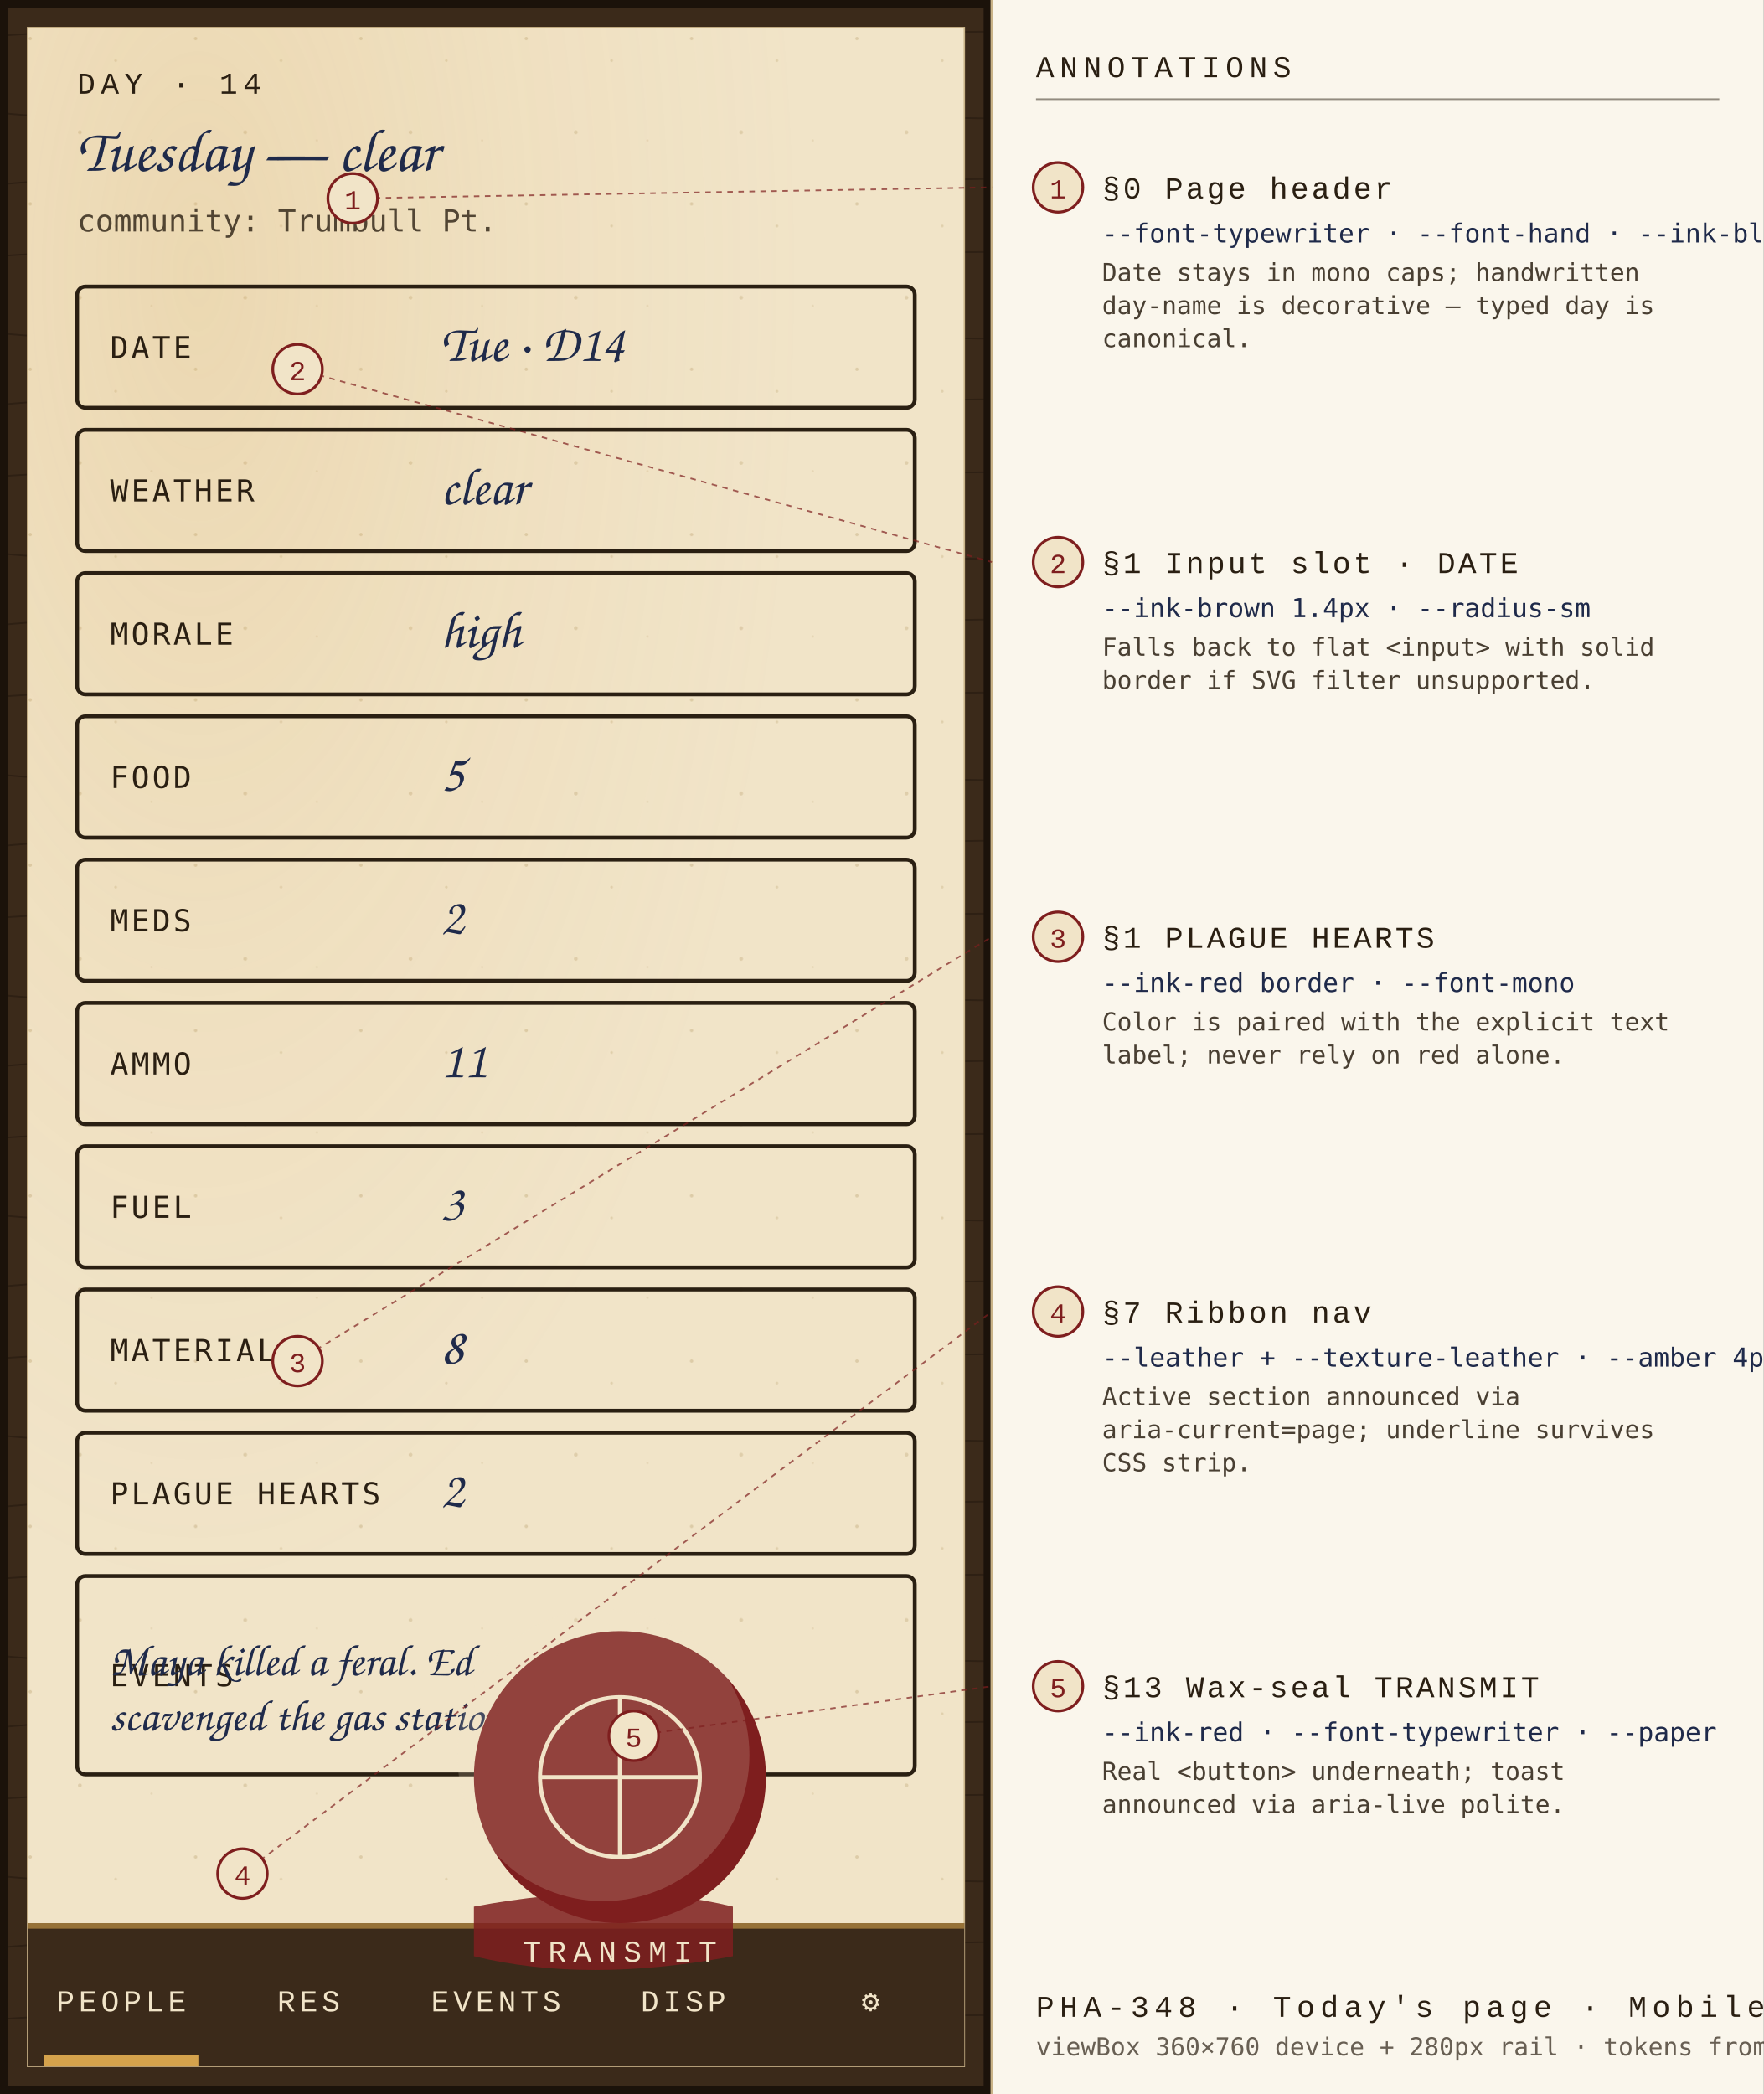
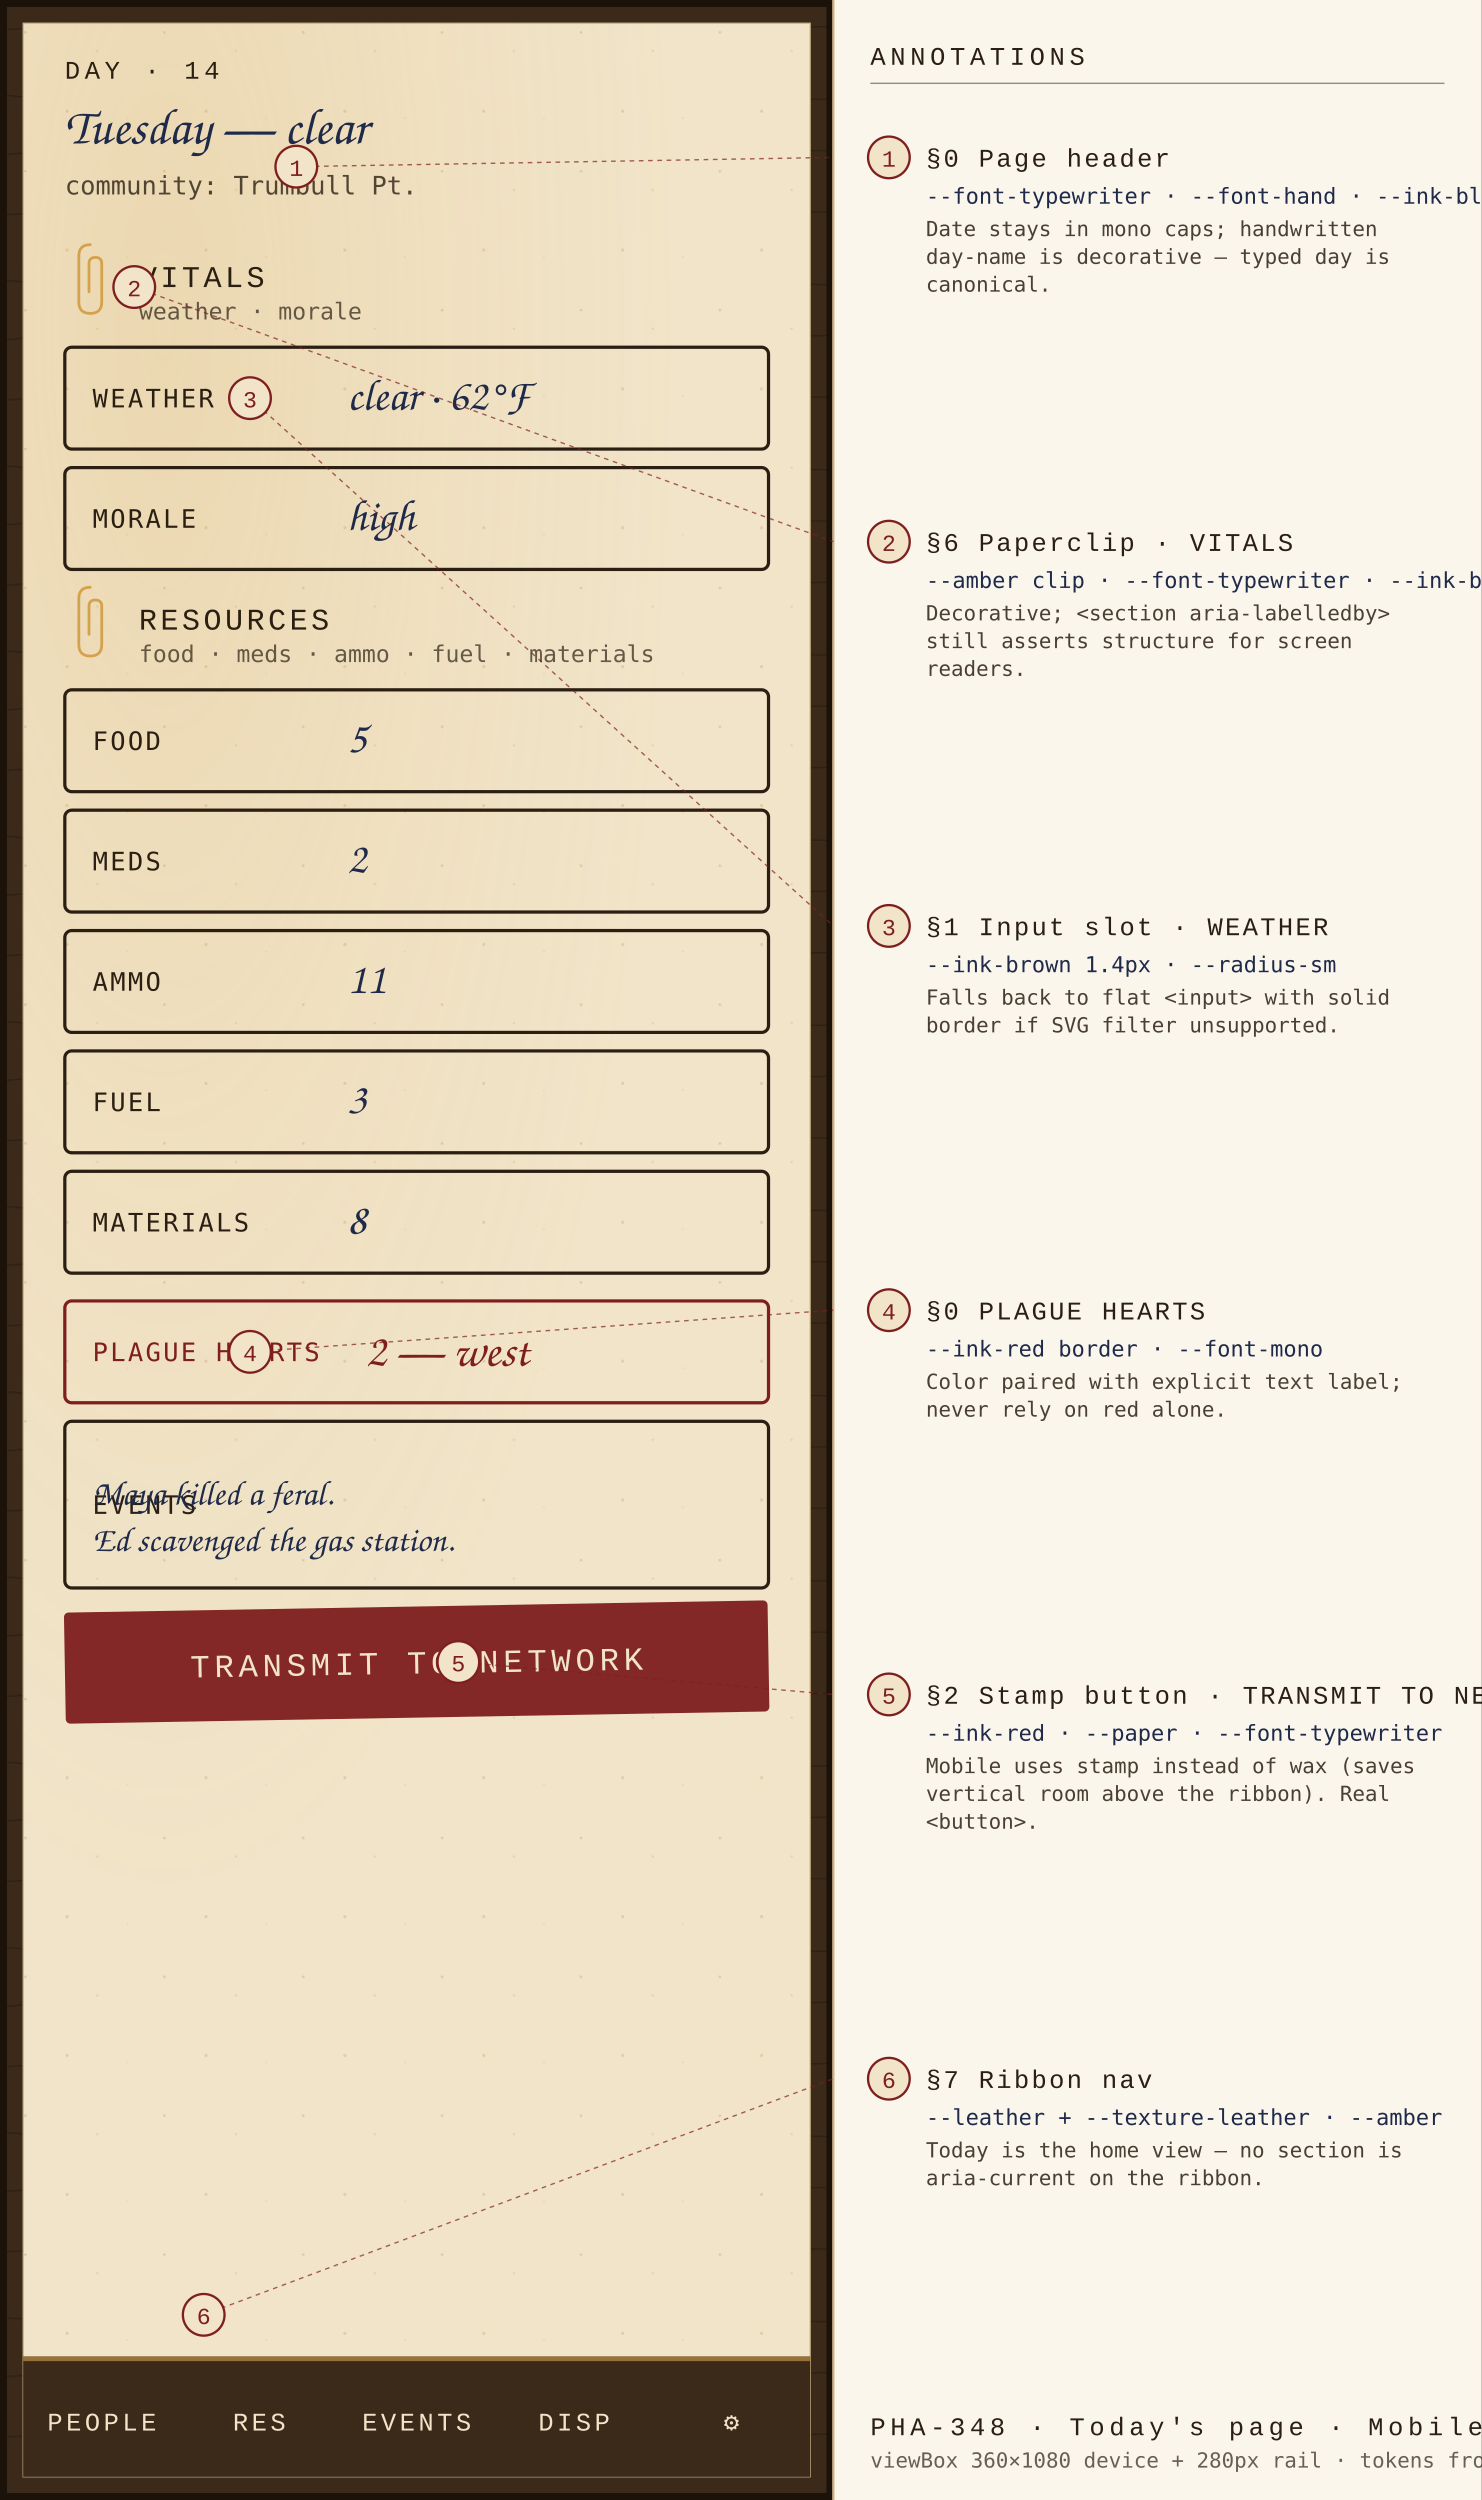
- <svg xmlns="http://www.w3.org/2000/svg" viewBox="0 0 640 760" width="640" height="760" role="img" aria-label="PHA-348 · Today's page · Mobile · ≤640px mockup">
+ <svg xmlns="http://www.w3.org/2000/svg" viewBox="0 0 640 1080" width="640" height="1080" role="img" aria-label="PHA-348 · Today's page · Mobile · ≤640px mockup">
  <defs>
    <pattern id="paperGrain" x="0" y="0" width="60" height="60" patternUnits="userSpaceOnUse">
      <rect width="60" height="60" fill="#F1E4C8" />
      <circle cx="11" cy="14" r="0.6" fill="#C9B388" opacity="0.5" />
      <circle cx="42" cy="22" r="0.5" fill="#C9B388" opacity="0.4" />
      <circle cx="29" cy="48" r="0.7" fill="#C9B388" opacity="0.45" />
      <circle cx="55" cy="51" r="0.4" fill="#C9B388" opacity="0.3" />
    </pattern>
    <pattern id="leatherGrain" x="0" y="0" width="80" height="80" patternUnits="userSpaceOnUse">
      <rect width="80" height="80" fill="#3B2A1A" />
      <path d="M0 13 q40 -3 80 0 M0 41 q40 4 80 0 M0 67 q40 -4 80 0" stroke="#1B120A" stroke-width="0.6" fill="none" opacity="0.5" />
    </pattern>
    <radialGradient id="lamp" cx="18%" cy="12%" r="65%">
      <stop offset="0%" stop-color="#D4A24C" stop-opacity="0.18" />
      <stop offset="55%" stop-color="#D4A24C" stop-opacity="0.06" />
      <stop offset="100%" stop-color="#D4A24C" stop-opacity="0" />
    </radialGradient>
    <filter id="hand" x="-2%" y="-50%" width="104%" height="200%">
      <feTurbulence type="fractalNoise" baseFrequency="0.7" numOctaves="2" seed="3" />
      <feDisplacementMap in="SourceGraphic" scale="0.6" />
    </filter>
    <symbol id="paperclip" viewBox="0 0 40 60">
      <path d="M20 4 q-9 0 -9 9 v36 q0 9 9 9 t9 -9 v-30 q0 -5 -5 -5 t-5 5 v22" fill="none" stroke="#D4A24C" stroke-width="2.2" stroke-linecap="round" />
    </symbol>
    <symbol id="touchHint" viewBox="0 0 44 44">
      <rect x="0" y="0" width="44" height="44" fill="none" stroke="#D4A24C" stroke-width="1" stroke-dasharray="3 3" opacity="0.6" />
    </symbol>
  </defs>
-   <rect x="0" y="0" width="640" height="760" fill="#3B2A1A" />
-   <rect x="0" y="0" width="360" height="760" fill="url(#leatherGrain)" />
-   <rect x="0" y="0" width="360" height="760" fill="url(#leatherGrain)" />
-   <rect x="0" y="0" width="360" height="760" fill="#3B2A1A" opacity="0.15" />
+   <rect x="0" y="0" width="640" height="1080" fill="#3B2A1A" />
+   <rect x="0" y="0" width="360" height="1080" fill="url(#leatherGrain)" />
+   <rect x="0" y="0" width="360" height="1080" fill="url(#leatherGrain)" />
+   <rect x="0" y="0" width="360" height="1080" fill="#3B2A1A" opacity="0.15" />
  <rect x="0" y="0" width="360" height="3" fill="#1B120A" />
-   <rect x="0" y="757" width="360" height="3" fill="#1B120A" />
-   <rect x="0" y="0" width="3" height="760" fill="#1B120A" />
-   <rect x="357" y="0" width="3" height="760" fill="#1B120A" />
-   <rect x="10" y="10" width="340" height="740" fill="url(#paperGrain)" stroke="#C9B388" stroke-width="0.5" />
-   <rect x="10" y="10" width="340" height="740" fill="url(#lamp)" />
+   <rect x="0" y="1077" width="360" height="3" fill="#1B120A" />
+   <rect x="0" y="0" width="3" height="1080" fill="#1B120A" />
+   <rect x="357" y="0" width="3" height="1080" fill="#1B120A" />
+   <rect x="10" y="10" width="340" height="1060" fill="url(#paperGrain)" stroke="#C9B388" stroke-width="0.5" />
+   <rect x="10" y="10" width="340" height="1060" fill="url(#lamp)" />
  <text x="28" y="34" font-family="'Special Elite', 'Courier New', Courier, monospace" font-size="11" fill="#2A1F12" letter-spacing="2">DAY · 14</text>
  <text x="28" y="62" font-family="'Caveat', 'Patrick Hand', 'Bradley Hand', cursive" font-size="22" fill="#1F2A4A">Tuesday — clear</text>
  <text x="28" y="84" font-family="'IBM Plex Mono', ui-monospace, Menlo, Consolas, monospace" font-size="11" fill="#2A1F12" opacity="0.8">community: Trumbull Pt.</text>
-   <rect x="28" y="104" width="304" height="44" fill="none" stroke="#2A1F12" stroke-width="1.4" rx="3" />
-   <text x="40" y="130.0" font-family="'IBM Plex Mono', ui-monospace, Menlo, Consolas, monospace" font-size="11" fill="#2A1F12" letter-spacing="1">DATE</text>
-   <text x="160" y="131.0" font-family="'Caveat', 'Patrick Hand', 'Bradley Hand', cursive" font-size="19" fill="#1F2A4A">Tue · D14</text>
-   <rect x="28" y="156" width="304" height="44" fill="none" stroke="#2A1F12" stroke-width="1.4" rx="3" />
-   <text x="40" y="182.0" font-family="'IBM Plex Mono', ui-monospace, Menlo, Consolas, monospace" font-size="11" fill="#2A1F12" letter-spacing="1">WEATHER</text>
-   <text x="160" y="183.0" font-family="'Caveat', 'Patrick Hand', 'Bradley Hand', cursive" font-size="19" fill="#1F2A4A">clear</text>
-   <rect x="28" y="208" width="304" height="44" fill="none" stroke="#2A1F12" stroke-width="1.4" rx="3" />
-   <text x="40" y="234.0" font-family="'IBM Plex Mono', ui-monospace, Menlo, Consolas, monospace" font-size="11" fill="#2A1F12" letter-spacing="1">MORALE</text>
-   <text x="160" y="235.0" font-family="'Caveat', 'Patrick Hand', 'Bradley Hand', cursive" font-size="19" fill="#1F2A4A">high</text>
-   <rect x="28" y="260" width="304" height="44" fill="none" stroke="#2A1F12" stroke-width="1.4" rx="3" />
-   <text x="40" y="286.0" font-family="'IBM Plex Mono', ui-monospace, Menlo, Consolas, monospace" font-size="11" fill="#2A1F12" letter-spacing="1">FOOD</text>
-   <text x="160" y="287.0" font-family="'Caveat', 'Patrick Hand', 'Bradley Hand', cursive" font-size="19" fill="#1F2A4A">5</text>
-   <rect x="28" y="312" width="304" height="44" fill="none" stroke="#2A1F12" stroke-width="1.4" rx="3" />
-   <text x="40" y="338.0" font-family="'IBM Plex Mono', ui-monospace, Menlo, Consolas, monospace" font-size="11" fill="#2A1F12" letter-spacing="1">MEDS</text>
-   <text x="160" y="339.0" font-family="'Caveat', 'Patrick Hand', 'Bradley Hand', cursive" font-size="19" fill="#1F2A4A">2</text>
-   <rect x="28" y="364" width="304" height="44" fill="none" stroke="#2A1F12" stroke-width="1.4" rx="3" />
-   <text x="40" y="390.0" font-family="'IBM Plex Mono', ui-monospace, Menlo, Consolas, monospace" font-size="11" fill="#2A1F12" letter-spacing="1">AMMO</text>
-   <text x="160" y="391.0" font-family="'Caveat', 'Patrick Hand', 'Bradley Hand', cursive" font-size="19" fill="#1F2A4A">11</text>
-   <rect x="28" y="416" width="304" height="44" fill="none" stroke="#2A1F12" stroke-width="1.4" rx="3" />
-   <text x="40" y="442.0" font-family="'IBM Plex Mono', ui-monospace, Menlo, Consolas, monospace" font-size="11" fill="#2A1F12" letter-spacing="1">FUEL</text>
-   <text x="160" y="443.0" font-family="'Caveat', 'Patrick Hand', 'Bradley Hand', cursive" font-size="19" fill="#1F2A4A">3</text>
-   <rect x="28" y="468" width="304" height="44" fill="none" stroke="#2A1F12" stroke-width="1.4" rx="3" />
-   <text x="40" y="494.0" font-family="'IBM Plex Mono', ui-monospace, Menlo, Consolas, monospace" font-size="11" fill="#2A1F12" letter-spacing="1">MATERIALS</text>
-   <text x="160" y="495.0" font-family="'Caveat', 'Patrick Hand', 'Bradley Hand', cursive" font-size="19" fill="#1F2A4A">8</text>
-   <rect x="28" y="520" width="304" height="44" fill="none" stroke="#2A1F12" stroke-width="1.4" rx="3" />
-   <text x="40" y="546.0" font-family="'IBM Plex Mono', ui-monospace, Menlo, Consolas, monospace" font-size="11" fill="#2A1F12" letter-spacing="1">PLAGUE HEARTS</text>
-   <text x="160" y="547.0" font-family="'Caveat', 'Patrick Hand', 'Bradley Hand', cursive" font-size="19" fill="#1F2A4A">2</text>
-   <rect x="28" y="572" width="304" height="72" fill="none" stroke="#2A1F12" stroke-width="1.4" rx="3" />
-   <text x="40" y="612.0" font-family="'IBM Plex Mono', ui-monospace, Menlo, Consolas, monospace" font-size="11" fill="#2A1F12" letter-spacing="1">EVENTS</text>
-   <text x="150" y="613.0" font-family="'Caveat', 'Patrick Hand', 'Bradley Hand', cursive" font-size="32" fill="#1F2A4A" />
-   <text x="40" y="608" font-family="'Caveat', 'Patrick Hand', 'Bradley Hand', cursive" font-size="16" fill="#1F2A4A">Maya killed a feral. Ed</text>
-   <text x="40" y="628" font-family="'Caveat', 'Patrick Hand', 'Bradley Hand', cursive" font-size="16" fill="#1F2A4A">scavenged the gas station.</text>
-   <rect x="10" y="698" width="340" height="52" fill="#3B2A1A" />
-   <rect x="10" y="698" width="340" height="2" fill="#D4A24C" opacity="0.6" />
-   <text x="44.0" y="730" text-anchor="middle" font-family="'Special Elite', 'Courier New', Courier, monospace" font-size="11" fill="#F1E4C8" letter-spacing="1.5">PEOPLE</text>
-   <rect x="16.0" y="746" width="56" height="4" fill="#D4A24C" />
-   <text x="112.0" y="730" text-anchor="middle" font-family="'Special Elite', 'Courier New', Courier, monospace" font-size="11" fill="#F1E4C8" letter-spacing="1.5">RES</text>
-   <text x="180.0" y="730" text-anchor="middle" font-family="'Special Elite', 'Courier New', Courier, monospace" font-size="11" fill="#F1E4C8" letter-spacing="1.5">EVENTS</text>
-   <text x="248.0" y="730" text-anchor="middle" font-family="'Special Elite', 'Courier New', Courier, monospace" font-size="11" fill="#F1E4C8" letter-spacing="1.5">DISP</text>
-   <text x="316.0" y="730" text-anchor="middle" font-family="'Special Elite', 'Courier New', Courier, monospace" font-size="11" fill="#F1E4C8" letter-spacing="1.5">⚙</text>
-   <g>
-     <path d="M172 692 q53 -10 94 0 v18 q-53 10 -94 0 z" fill="#7E1E1E" opacity="0.85" />
-     <circle cx="225" cy="645" r="53" fill="#7E1E1E" />
-     <circle cx="219" cy="637" r="53" fill="#F1E4C8" opacity="0.18" />
-     <circle cx="225" cy="645" r="29" fill="none" stroke="#F1E4C8" stroke-width="1.5" />
-     <line x1="225" y1="616" x2="225" y2="674" stroke="#F1E4C8" stroke-width="1.5" />
-     <line x1="196" y1="645" x2="254" y2="645" stroke="#F1E4C8" stroke-width="1.5" />
-     <text x="225" y="712" text-anchor="middle" font-family="'Special Elite', 'Courier New', Courier, monospace" font-size="11" fill="#F1E4C8" letter-spacing="2.5">TRANSMIT</text>
+   <use href="#paperclip" x="28" y="102" width="22" height="36" />
+   <text x="60" y="124" font-family="'Special Elite', 'Courier New', Courier, monospace" font-size="13" fill="#2A1F12" letter-spacing="1.5">VITALS</text>
+   <text x="60" y="138" font-family="'IBM Plex Mono', ui-monospace, Menlo, Consolas, monospace" font-size="10" fill="#2A1F12" opacity="0.7">weather · morale</text>
+   <rect x="28" y="150" width="304" height="44" fill="none" stroke="#2A1F12" stroke-width="1.4" rx="3" />
+   <text x="40" y="176.0" font-family="'IBM Plex Mono', ui-monospace, Menlo, Consolas, monospace" font-size="11" fill="#2A1F12" letter-spacing="1">WEATHER</text>
+   <text x="150" y="177.0" font-family="'Caveat', 'Patrick Hand', 'Bradley Hand', cursive" font-size="19" fill="#1F2A4A">clear · 62°F</text>
+   <rect x="28" y="202" width="304" height="44" fill="none" stroke="#2A1F12" stroke-width="1.4" rx="3" />
+   <text x="40" y="228.0" font-family="'IBM Plex Mono', ui-monospace, Menlo, Consolas, monospace" font-size="11" fill="#2A1F12" letter-spacing="1">MORALE</text>
+   <text x="150" y="229.0" font-family="'Caveat', 'Patrick Hand', 'Bradley Hand', cursive" font-size="19" fill="#1F2A4A">high</text>
+   <use href="#paperclip" x="28" y="250" width="22" height="36" />
+   <text x="60" y="272" font-family="'Special Elite', 'Courier New', Courier, monospace" font-size="13" fill="#2A1F12" letter-spacing="1.5">RESOURCES</text>
+   <text x="60" y="286" font-family="'IBM Plex Mono', ui-monospace, Menlo, Consolas, monospace" font-size="10" fill="#2A1F12" opacity="0.7">food · meds · ammo · fuel · materials</text>
+   <rect x="28" y="298" width="304" height="44" fill="none" stroke="#2A1F12" stroke-width="1.4" rx="3" />
+   <text x="40" y="324.0" font-family="'IBM Plex Mono', ui-monospace, Menlo, Consolas, monospace" font-size="11" fill="#2A1F12" letter-spacing="1">FOOD</text>
+   <text x="150" y="325.0" font-family="'Caveat', 'Patrick Hand', 'Bradley Hand', cursive" font-size="19" fill="#1F2A4A">5</text>
+   <rect x="28" y="350" width="304" height="44" fill="none" stroke="#2A1F12" stroke-width="1.4" rx="3" />
+   <text x="40" y="376.0" font-family="'IBM Plex Mono', ui-monospace, Menlo, Consolas, monospace" font-size="11" fill="#2A1F12" letter-spacing="1">MEDS</text>
+   <text x="150" y="377.0" font-family="'Caveat', 'Patrick Hand', 'Bradley Hand', cursive" font-size="19" fill="#1F2A4A">2</text>
+   <rect x="28" y="402" width="304" height="44" fill="none" stroke="#2A1F12" stroke-width="1.4" rx="3" />
+   <text x="40" y="428.0" font-family="'IBM Plex Mono', ui-monospace, Menlo, Consolas, monospace" font-size="11" fill="#2A1F12" letter-spacing="1">AMMO</text>
+   <text x="150" y="429.0" font-family="'Caveat', 'Patrick Hand', 'Bradley Hand', cursive" font-size="19" fill="#1F2A4A">11</text>
+   <rect x="28" y="454" width="304" height="44" fill="none" stroke="#2A1F12" stroke-width="1.4" rx="3" />
+   <text x="40" y="480.0" font-family="'IBM Plex Mono', ui-monospace, Menlo, Consolas, monospace" font-size="11" fill="#2A1F12" letter-spacing="1">FUEL</text>
+   <text x="150" y="481.0" font-family="'Caveat', 'Patrick Hand', 'Bradley Hand', cursive" font-size="19" fill="#1F2A4A">3</text>
+   <rect x="28" y="506" width="304" height="44" fill="none" stroke="#2A1F12" stroke-width="1.4" rx="3" />
+   <text x="40" y="532.0" font-family="'IBM Plex Mono', ui-monospace, Menlo, Consolas, monospace" font-size="11" fill="#2A1F12" letter-spacing="1">MATERIALS</text>
+   <text x="150" y="533.0" font-family="'Caveat', 'Patrick Hand', 'Bradley Hand', cursive" font-size="19" fill="#1F2A4A">8</text>
+   <rect x="28" y="562" width="304" height="44" fill="none" stroke="#7E1E1E" stroke-width="1.4" rx="3" />
+   <text x="40" y="588" font-family="'IBM Plex Mono', ui-monospace, Menlo, Consolas, monospace" font-size="11" fill="#7E1E1E" letter-spacing="1">PLAGUE HEARTS</text>
+   <text x="158" y="590" font-family="'Caveat', 'Patrick Hand', 'Bradley Hand', cursive" font-size="20" fill="#7E1E1E">2 — west</text>
+   <rect x="28" y="614" width="304" height="72" fill="none" stroke="#2A1F12" stroke-width="1.4" rx="3" />
+   <text x="40" y="654.0" font-family="'IBM Plex Mono', ui-monospace, Menlo, Consolas, monospace" font-size="11" fill="#2A1F12" letter-spacing="1">EVENTS</text>
+   <text x="150" y="655.0" font-family="'Caveat', 'Patrick Hand', 'Bradley Hand', cursive" font-size="32" fill="#1F2A4A" />
+   <text x="40" y="650" font-family="'Caveat', 'Patrick Hand', 'Bradley Hand', cursive" font-size="15" fill="#1F2A4A">Maya killed a feral.</text>
+   <text x="40" y="670" font-family="'Caveat', 'Patrick Hand', 'Bradley Hand', cursive" font-size="15" fill="#1F2A4A">Ed scavenged the gas station.</text>
+   <g transform="rotate(-1.0 180.0 718.0)">
+     <rect x="28" y="694" width="304" height="48" fill="#7E1E1E" rx="2" opacity="0.95" />
+     <text x="180.0" y="723.0" text-anchor="middle" font-family="'Special Elite', 'Courier New', Courier, monospace" font-size="14" fill="#F1E4C8" letter-spacing="2">TRANSMIT TO NETWORK</text>
  </g>
-   <rect x="360" y="0" width="280" height="760" fill="#FAF6EC" />
-   <line x1="360" y1="0" x2="360" y2="760" stroke="#C9B388" stroke-width="1" />
+   <rect x="10" y="1018" width="340" height="52" fill="#3B2A1A" />
+   <rect x="10" y="1018" width="340" height="2" fill="#D4A24C" opacity="0.6" />
+   <text x="44.0" y="1050" text-anchor="middle" font-family="'Special Elite', 'Courier New', Courier, monospace" font-size="11" fill="#F1E4C8" letter-spacing="1.5">PEOPLE</text>
+   <text x="112.0" y="1050" text-anchor="middle" font-family="'Special Elite', 'Courier New', Courier, monospace" font-size="11" fill="#F1E4C8" letter-spacing="1.5">RES</text>
+   <text x="180.0" y="1050" text-anchor="middle" font-family="'Special Elite', 'Courier New', Courier, monospace" font-size="11" fill="#F1E4C8" letter-spacing="1.5">EVENTS</text>
+   <text x="248.0" y="1050" text-anchor="middle" font-family="'Special Elite', 'Courier New', Courier, monospace" font-size="11" fill="#F1E4C8" letter-spacing="1.5">DISP</text>
+   <text x="316.0" y="1050" text-anchor="middle" font-family="'Special Elite', 'Courier New', Courier, monospace" font-size="11" fill="#F1E4C8" letter-spacing="1.5">⚙</text>
+   <rect x="360" y="0" width="280" height="1080" fill="#FAF6EC" />
+   <line x1="360" y1="0" x2="360" y2="1080" stroke="#C9B388" stroke-width="1" />
  <text x="376" y="28" font-family="'Special Elite', 'Courier New', Courier, monospace" font-size="11" fill="#2A1F12" letter-spacing="2">ANNOTATIONS</text>
  <line x1="376" y1="36" x2="624" y2="36" stroke="#2A1F12" stroke-width="0.6" opacity="0.5" />
  <line x1="128" y1="72" x2="360" y2="68" stroke="#7E1E1E" stroke-width="0.6" stroke-dasharray="2 2" opacity="0.7" />
  <circle cx="128" cy="72" r="9" fill="#F1E4C8" stroke="#7E1E1E" stroke-width="1" />
  <text x="128" y="76" text-anchor="middle" font-family="'Special Elite', 'Courier New', Courier, monospace" font-size="10" fill="#7E1E1E">1</text>
  <circle cx="384" cy="68" r="9" fill="#F1E4C8" stroke="#7E1E1E" stroke-width="1" />
  <text x="384" y="72" text-anchor="middle" font-family="'Special Elite', 'Courier New', Courier, monospace" font-size="10" fill="#7E1E1E">1</text>
  <text x="400" y="72" font-family="'Special Elite', 'Courier New', Courier, monospace" font-size="11" fill="#2A1F12" letter-spacing="1">§0 Page header</text>
  <text x="400" y="88" font-family="'IBM Plex Mono', ui-monospace, Menlo, Consolas, monospace" font-size="9.5" fill="#1F2A4A">--font-typewriter · --font-hand · --ink-blue</text>
  <text x="400" y="102" font-family="'IBM Plex Mono', ui-monospace, Menlo, Consolas, monospace" font-size="9" fill="#2A1F12" opacity="0.85">Date stays in mono caps; handwritten</text>
  <text x="400" y="114" font-family="'IBM Plex Mono', ui-monospace, Menlo, Consolas, monospace" font-size="9" fill="#2A1F12" opacity="0.85">day-name is decorative — typed day is</text>
  <text x="400" y="126" font-family="'IBM Plex Mono', ui-monospace, Menlo, Consolas, monospace" font-size="9" fill="#2A1F12" opacity="0.85">canonical.</text>
-   <line x1="108" y1="134" x2="360" y2="204" stroke="#7E1E1E" stroke-width="0.6" stroke-dasharray="2 2" opacity="0.7" />
-   <circle cx="108" cy="134" r="9" fill="#F1E4C8" stroke="#7E1E1E" stroke-width="1" />
-   <text x="108" y="138" text-anchor="middle" font-family="'Special Elite', 'Courier New', Courier, monospace" font-size="10" fill="#7E1E1E">2</text>
-   <circle cx="384" cy="204" r="9" fill="#F1E4C8" stroke="#7E1E1E" stroke-width="1" />
-   <text x="384" y="208" text-anchor="middle" font-family="'Special Elite', 'Courier New', Courier, monospace" font-size="10" fill="#7E1E1E">2</text>
-   <text x="400" y="208" font-family="'Special Elite', 'Courier New', Courier, monospace" font-size="11" fill="#2A1F12" letter-spacing="1">§1 Input slot · DATE</text>
-   <text x="400" y="224" font-family="'IBM Plex Mono', ui-monospace, Menlo, Consolas, monospace" font-size="9.5" fill="#1F2A4A">--ink-brown 1.4px · --radius-sm</text>
-   <text x="400" y="238" font-family="'IBM Plex Mono', ui-monospace, Menlo, Consolas, monospace" font-size="9" fill="#2A1F12" opacity="0.85">Falls back to flat &lt;input&gt; with solid</text>
-   <text x="400" y="250" font-family="'IBM Plex Mono', ui-monospace, Menlo, Consolas, monospace" font-size="9" fill="#2A1F12" opacity="0.85">border if SVG filter unsupported.</text>
-   <line x1="108" y1="494" x2="360" y2="340" stroke="#7E1E1E" stroke-width="0.6" stroke-dasharray="2 2" opacity="0.7" />
-   <circle cx="108" cy="494" r="9" fill="#F1E4C8" stroke="#7E1E1E" stroke-width="1" />
-   <text x="108" y="498" text-anchor="middle" font-family="'Special Elite', 'Courier New', Courier, monospace" font-size="10" fill="#7E1E1E">3</text>
-   <circle cx="384" cy="340" r="9" fill="#F1E4C8" stroke="#7E1E1E" stroke-width="1" />
-   <text x="384" y="344" text-anchor="middle" font-family="'Special Elite', 'Courier New', Courier, monospace" font-size="10" fill="#7E1E1E">3</text>
-   <text x="400" y="344" font-family="'Special Elite', 'Courier New', Courier, monospace" font-size="11" fill="#2A1F12" letter-spacing="1">§1 PLAGUE HEARTS</text>
-   <text x="400" y="360" font-family="'IBM Plex Mono', ui-monospace, Menlo, Consolas, monospace" font-size="9.5" fill="#1F2A4A">--ink-red border · --font-mono</text>
-   <text x="400" y="374" font-family="'IBM Plex Mono', ui-monospace, Menlo, Consolas, monospace" font-size="9" fill="#2A1F12" opacity="0.85">Color is paired with the explicit text</text>
-   <text x="400" y="386" font-family="'IBM Plex Mono', ui-monospace, Menlo, Consolas, monospace" font-size="9" fill="#2A1F12" opacity="0.85">label; never rely on red alone.</text>
-   <line x1="88" y1="680" x2="360" y2="476" stroke="#7E1E1E" stroke-width="0.6" stroke-dasharray="2 2" opacity="0.7" />
-   <circle cx="88" cy="680" r="9" fill="#F1E4C8" stroke="#7E1E1E" stroke-width="1" />
-   <text x="88" y="684" text-anchor="middle" font-family="'Special Elite', 'Courier New', Courier, monospace" font-size="10" fill="#7E1E1E">4</text>
-   <circle cx="384" cy="476" r="9" fill="#F1E4C8" stroke="#7E1E1E" stroke-width="1" />
-   <text x="384" y="480" text-anchor="middle" font-family="'Special Elite', 'Courier New', Courier, monospace" font-size="10" fill="#7E1E1E">4</text>
-   <text x="400" y="480" font-family="'Special Elite', 'Courier New', Courier, monospace" font-size="11" fill="#2A1F12" letter-spacing="1">§7 Ribbon nav</text>
-   <text x="400" y="496" font-family="'IBM Plex Mono', ui-monospace, Menlo, Consolas, monospace" font-size="9.5" fill="#1F2A4A">--leather + --texture-leather · --amber 4px</text>
-   <text x="400" y="510" font-family="'IBM Plex Mono', ui-monospace, Menlo, Consolas, monospace" font-size="9" fill="#2A1F12" opacity="0.85">Active section announced via</text>
-   <text x="400" y="522" font-family="'IBM Plex Mono', ui-monospace, Menlo, Consolas, monospace" font-size="9" fill="#2A1F12" opacity="0.85">aria-current=page; underline survives</text>
-   <text x="400" y="534" font-family="'IBM Plex Mono', ui-monospace, Menlo, Consolas, monospace" font-size="9" fill="#2A1F12" opacity="0.85">CSS strip.</text>
-   <line x1="230" y1="630" x2="360" y2="612" stroke="#7E1E1E" stroke-width="0.6" stroke-dasharray="2 2" opacity="0.7" />
-   <circle cx="230" cy="630" r="9" fill="#F1E4C8" stroke="#7E1E1E" stroke-width="1" />
-   <text x="230" y="634" text-anchor="middle" font-family="'Special Elite', 'Courier New', Courier, monospace" font-size="10" fill="#7E1E1E">5</text>
-   <circle cx="384" cy="612" r="9" fill="#F1E4C8" stroke="#7E1E1E" stroke-width="1" />
-   <text x="384" y="616" text-anchor="middle" font-family="'Special Elite', 'Courier New', Courier, monospace" font-size="10" fill="#7E1E1E">5</text>
-   <text x="400" y="616" font-family="'Special Elite', 'Courier New', Courier, monospace" font-size="11" fill="#2A1F12" letter-spacing="1">§13 Wax-seal TRANSMIT</text>
-   <text x="400" y="632" font-family="'IBM Plex Mono', ui-monospace, Menlo, Consolas, monospace" font-size="9.5" fill="#1F2A4A">--ink-red · --font-typewriter · --paper</text>
-   <text x="400" y="646" font-family="'IBM Plex Mono', ui-monospace, Menlo, Consolas, monospace" font-size="9" fill="#2A1F12" opacity="0.85">Real &lt;button&gt; underneath; toast</text>
-   <text x="400" y="658" font-family="'IBM Plex Mono', ui-monospace, Menlo, Consolas, monospace" font-size="9" fill="#2A1F12" opacity="0.85">announced via aria-live polite.</text>
-   <text x="376" y="732" font-family="'Special Elite', 'Courier New', Courier, monospace" font-size="11" fill="#2A1F12" letter-spacing="2">PHA-348 · Today's page · Mobile · ≤640px</text>
-   <text x="376" y="746" font-family="'IBM Plex Mono', ui-monospace, Menlo, Consolas, monospace" font-size="9" fill="#2A1F12" opacity="0.7">viewBox 360×760 device + 280px rail · tokens from design/tokens.css · components from design/components.md</text>
+   <line x1="58" y1="124" x2="360" y2="234" stroke="#7E1E1E" stroke-width="0.6" stroke-dasharray="2 2" opacity="0.7" />
+   <circle cx="58" cy="124" r="9" fill="#F1E4C8" stroke="#7E1E1E" stroke-width="1" />
+   <text x="58" y="128" text-anchor="middle" font-family="'Special Elite', 'Courier New', Courier, monospace" font-size="10" fill="#7E1E1E">2</text>
+   <circle cx="384" cy="234" r="9" fill="#F1E4C8" stroke="#7E1E1E" stroke-width="1" />
+   <text x="384" y="238" text-anchor="middle" font-family="'Special Elite', 'Courier New', Courier, monospace" font-size="10" fill="#7E1E1E">2</text>
+   <text x="400" y="238" font-family="'Special Elite', 'Courier New', Courier, monospace" font-size="11" fill="#2A1F12" letter-spacing="1">§6 Paperclip · VITALS</text>
+   <text x="400" y="254" font-family="'IBM Plex Mono', ui-monospace, Menlo, Consolas, monospace" font-size="9.5" fill="#1F2A4A">--amber clip · --font-typewriter · --ink-brown</text>
+   <text x="400" y="268" font-family="'IBM Plex Mono', ui-monospace, Menlo, Consolas, monospace" font-size="9" fill="#2A1F12" opacity="0.85">Decorative; &lt;section aria-labelledby&gt;</text>
+   <text x="400" y="280" font-family="'IBM Plex Mono', ui-monospace, Menlo, Consolas, monospace" font-size="9" fill="#2A1F12" opacity="0.85">still asserts structure for screen</text>
+   <text x="400" y="292" font-family="'IBM Plex Mono', ui-monospace, Menlo, Consolas, monospace" font-size="9" fill="#2A1F12" opacity="0.85">readers.</text>
+   <line x1="108" y1="172" x2="360" y2="400" stroke="#7E1E1E" stroke-width="0.6" stroke-dasharray="2 2" opacity="0.7" />
+   <circle cx="108" cy="172" r="9" fill="#F1E4C8" stroke="#7E1E1E" stroke-width="1" />
+   <text x="108" y="176" text-anchor="middle" font-family="'Special Elite', 'Courier New', Courier, monospace" font-size="10" fill="#7E1E1E">3</text>
+   <circle cx="384" cy="400" r="9" fill="#F1E4C8" stroke="#7E1E1E" stroke-width="1" />
+   <text x="384" y="404" text-anchor="middle" font-family="'Special Elite', 'Courier New', Courier, monospace" font-size="10" fill="#7E1E1E">3</text>
+   <text x="400" y="404" font-family="'Special Elite', 'Courier New', Courier, monospace" font-size="11" fill="#2A1F12" letter-spacing="1">§1 Input slot · WEATHER</text>
+   <text x="400" y="420" font-family="'IBM Plex Mono', ui-monospace, Menlo, Consolas, monospace" font-size="9.5" fill="#1F2A4A">--ink-brown 1.4px · --radius-sm</text>
+   <text x="400" y="434" font-family="'IBM Plex Mono', ui-monospace, Menlo, Consolas, monospace" font-size="9" fill="#2A1F12" opacity="0.85">Falls back to flat &lt;input&gt; with solid</text>
+   <text x="400" y="446" font-family="'IBM Plex Mono', ui-monospace, Menlo, Consolas, monospace" font-size="9" fill="#2A1F12" opacity="0.85">border if SVG filter unsupported.</text>
+   <line x1="108" y1="584" x2="360" y2="566" stroke="#7E1E1E" stroke-width="0.6" stroke-dasharray="2 2" opacity="0.7" />
+   <circle cx="108" cy="584" r="9" fill="#F1E4C8" stroke="#7E1E1E" stroke-width="1" />
+   <text x="108" y="588" text-anchor="middle" font-family="'Special Elite', 'Courier New', Courier, monospace" font-size="10" fill="#7E1E1E">4</text>
+   <circle cx="384" cy="566" r="9" fill="#F1E4C8" stroke="#7E1E1E" stroke-width="1" />
+   <text x="384" y="570" text-anchor="middle" font-family="'Special Elite', 'Courier New', Courier, monospace" font-size="10" fill="#7E1E1E">4</text>
+   <text x="400" y="570" font-family="'Special Elite', 'Courier New', Courier, monospace" font-size="11" fill="#2A1F12" letter-spacing="1">§0 PLAGUE HEARTS</text>
+   <text x="400" y="586" font-family="'IBM Plex Mono', ui-monospace, Menlo, Consolas, monospace" font-size="9.5" fill="#1F2A4A">--ink-red border · --font-mono</text>
+   <text x="400" y="600" font-family="'IBM Plex Mono', ui-monospace, Menlo, Consolas, monospace" font-size="9" fill="#2A1F12" opacity="0.85">Color paired with explicit text label;</text>
+   <text x="400" y="612" font-family="'IBM Plex Mono', ui-monospace, Menlo, Consolas, monospace" font-size="9" fill="#2A1F12" opacity="0.85">never rely on red alone.</text>
+   <line x1="198" y1="718" x2="360" y2="732" stroke="#7E1E1E" stroke-width="0.6" stroke-dasharray="2 2" opacity="0.7" />
+   <circle cx="198" cy="718" r="9" fill="#F1E4C8" stroke="#7E1E1E" stroke-width="1" />
+   <text x="198" y="722" text-anchor="middle" font-family="'Special Elite', 'Courier New', Courier, monospace" font-size="10" fill="#7E1E1E">5</text>
+   <circle cx="384" cy="732" r="9" fill="#F1E4C8" stroke="#7E1E1E" stroke-width="1" />
+   <text x="384" y="736" text-anchor="middle" font-family="'Special Elite', 'Courier New', Courier, monospace" font-size="10" fill="#7E1E1E">5</text>
+   <text x="400" y="736" font-family="'Special Elite', 'Courier New', Courier, monospace" font-size="11" fill="#2A1F12" letter-spacing="1">§2 Stamp button · TRANSMIT TO NETWORK</text>
+   <text x="400" y="752" font-family="'IBM Plex Mono', ui-monospace, Menlo, Consolas, monospace" font-size="9.5" fill="#1F2A4A">--ink-red · --paper · --font-typewriter</text>
+   <text x="400" y="766" font-family="'IBM Plex Mono', ui-monospace, Menlo, Consolas, monospace" font-size="9" fill="#2A1F12" opacity="0.85">Mobile uses stamp instead of wax (saves</text>
+   <text x="400" y="778" font-family="'IBM Plex Mono', ui-monospace, Menlo, Consolas, monospace" font-size="9" fill="#2A1F12" opacity="0.85">vertical room above the ribbon). Real</text>
+   <text x="400" y="790" font-family="'IBM Plex Mono', ui-monospace, Menlo, Consolas, monospace" font-size="9" fill="#2A1F12" opacity="0.85">&lt;button&gt;.</text>
+   <line x1="88" y1="1000" x2="360" y2="898" stroke="#7E1E1E" stroke-width="0.6" stroke-dasharray="2 2" opacity="0.7" />
+   <circle cx="88" cy="1000" r="9" fill="#F1E4C8" stroke="#7E1E1E" stroke-width="1" />
+   <text x="88" y="1004" text-anchor="middle" font-family="'Special Elite', 'Courier New', Courier, monospace" font-size="10" fill="#7E1E1E">6</text>
+   <circle cx="384" cy="898" r="9" fill="#F1E4C8" stroke="#7E1E1E" stroke-width="1" />
+   <text x="384" y="902" text-anchor="middle" font-family="'Special Elite', 'Courier New', Courier, monospace" font-size="10" fill="#7E1E1E">6</text>
+   <text x="400" y="902" font-family="'Special Elite', 'Courier New', Courier, monospace" font-size="11" fill="#2A1F12" letter-spacing="1">§7 Ribbon nav</text>
+   <text x="400" y="918" font-family="'IBM Plex Mono', ui-monospace, Menlo, Consolas, monospace" font-size="9.5" fill="#1F2A4A">--leather + --texture-leather · --amber</text>
+   <text x="400" y="932" font-family="'IBM Plex Mono', ui-monospace, Menlo, Consolas, monospace" font-size="9" fill="#2A1F12" opacity="0.85">Today is the home view — no section is</text>
+   <text x="400" y="944" font-family="'IBM Plex Mono', ui-monospace, Menlo, Consolas, monospace" font-size="9" fill="#2A1F12" opacity="0.85">aria-current on the ribbon.</text>
+   <text x="376" y="1052" font-family="'Special Elite', 'Courier New', Courier, monospace" font-size="11" fill="#2A1F12" letter-spacing="2">PHA-348 · Today's page · Mobile · ≤640px</text>
+   <text x="376" y="1066" font-family="'IBM Plex Mono', ui-monospace, Menlo, Consolas, monospace" font-size="9" fill="#2A1F12" opacity="0.7">viewBox 360×1080 device + 280px rail · tokens from design/tokens.css · components from design/components.md</text>
</svg>
